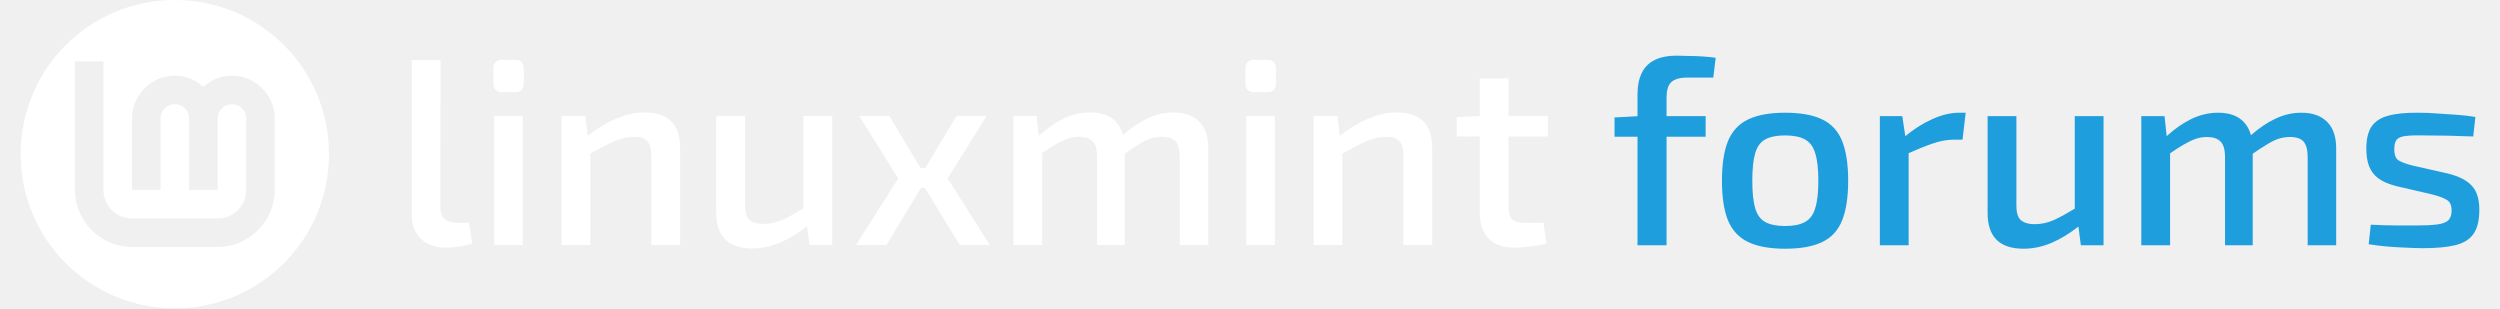
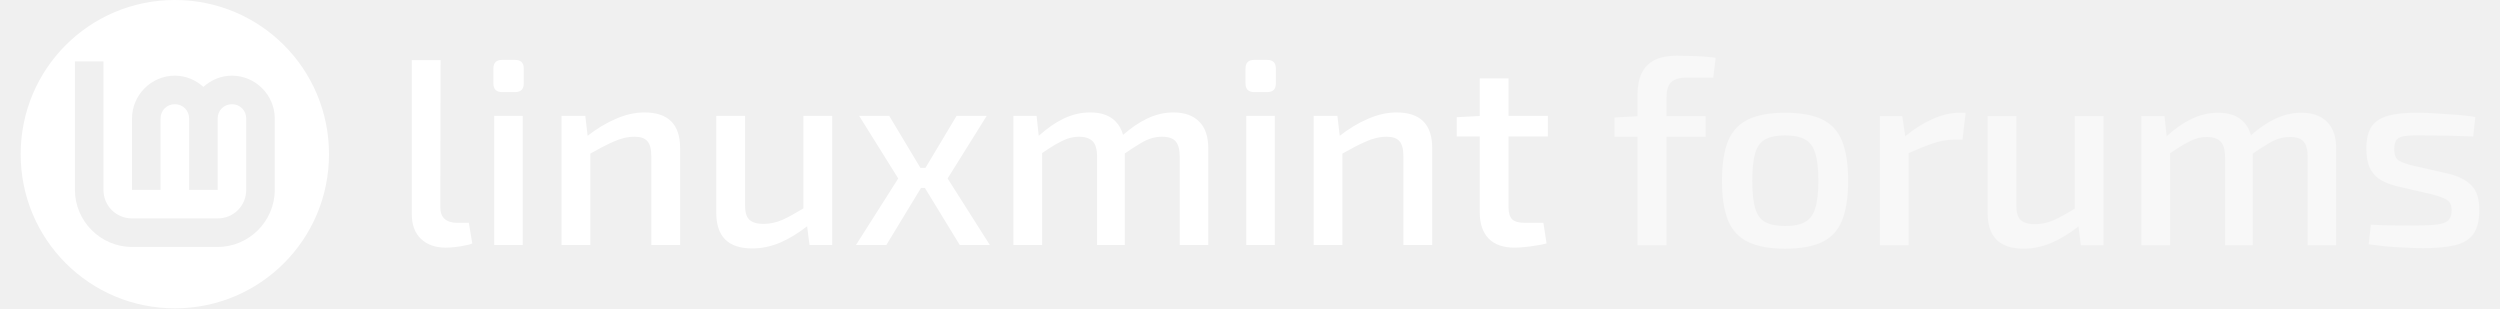
<svg xmlns="http://www.w3.org/2000/svg" width="300" height="37" viewBox="0 0 300 37" version="1.1" id="SVGRoot">
  <defs id="defs132" />
  <g id="layer1">
    <g id="g243" transform="matrix(0.74,0,0,0.74,1.740615,-0.7400001)" style="stroke-width:1.351">
      <path id="path3535" style="font-size:185px;font-family:'Exo 2';-inkscape-font-specification:'Exo 2, @wght=550';font-variation-settings:'wght' 550;display:inline;fill:#ffffff;fill-opacity:1;stroke:none;stroke-width:0" d="m 237.606,13.709 v 6.101 l -3.726,0.194 v 3.126 h 3.726 v 12.29 c 0,1.856 0.485,3.283 1.456,4.282 0.971,0.971 2.37,1.456 4.197,1.456 0.4,0 0.914,-0.029 1.542,-0.086 0.628,-0.057 1.27,-0.143 1.927,-0.257 0.657,-0.086 1.228,-0.2 1.713,-0.343 l -0.514,-3.34 h -2.998 c -0.971,0 -1.656,-0.185 -2.056,-0.557 -0.4,-0.4 -0.6,-1.056 -0.6,-1.97 v -11.477 h 6.381 V 19.791 h -6.381 v -6.081 z m -13.49,5.524 c -1.542,0 -3.112,0.357 -4.711,1.071 -1.514,0.649 -3.015,1.557 -4.503,2.718 l -0.378,-3.232 h -3.854 v 20.941 h 4.668 V 25.905 c 1.423,-0.809 2.672,-1.455 3.726,-1.917 1.171,-0.542 2.327,-0.814 3.469,-0.814 0.971,0 1.656,0.243 2.056,0.728 0.428,0.457 0.642,1.299 0.642,2.526 v 14.303 h 4.668 V 25.015 c 0,-3.854 -1.927,-5.781 -5.781,-5.781 z m -19.742,0.557 v 20.941 h -4.625 V 19.791 Z m -1.242,-9.079 q 1.413,0 1.413,1.413 v 2.398 q 0,1.413 -1.413,1.413 h -2.098 q -1.413,0 -1.413,-1.413 v -2.398 q 0,-1.413 1.413,-1.413 z m -28.692,8.522 c -1.513,0 -2.969,0.343 -4.368,1.028 -1.289,0.618 -2.616,1.542 -3.981,2.766 l -0.345,-3.237 h -3.768 v 20.941 h 4.668 V 25.816 c 0.834,-0.573 1.567,-1.045 2.184,-1.401 0.742,-0.428 1.399,-0.742 1.97,-0.942 0.6,-0.2 1.213,-0.3 1.841,-0.3 0.971,0 1.699,0.243 2.184,0.728 0.485,0.485 0.728,1.327 0.728,2.526 v 14.303 h 4.496 V 25.882 c 0.833,-0.57 1.578,-1.059 2.184,-1.423 0.714,-0.457 1.37,-0.785 1.97,-0.985 0.6,-0.2 1.228,-0.3 1.884,-0.3 1.056,0 1.798,0.257 2.227,0.771 0.428,0.514 0.642,1.342 0.642,2.484 v 14.303 h 4.625 V 25.015 c 0,-1.884 -0.486,-3.312 -1.456,-4.282 -0.971,-0.999 -2.369,-1.499 -4.197,-1.499 -1.485,0 -2.926,0.343 -4.325,1.028 -1.233,0.591 -2.512,1.461 -3.838,2.606 -0.246,-0.886 -0.65,-1.612 -1.216,-2.178 -0.942,-0.971 -2.312,-1.456 -4.111,-1.456 z m -37.471,0.557 6.338,10.149 -6.852,10.792 h 4.925 l 5.616,-9.25 h 0.637 l 5.652,9.25 h 4.882 l -6.852,-10.792 6.338,-10.149 h -4.882 l -5.055,8.436 h -0.811 L 141.851,19.791 Z m -23.168,0 v 15.716 c 0,3.854 1.941,5.781 5.824,5.781 1.57,0 3.112,-0.329 4.625,-0.985 1.39,-0.603 2.817,-1.475 4.28,-2.609 l 0.388,3.037 h 3.683 V 19.791 h -4.668 v 15.001 c -1.288,0.784 -2.408,1.401 -3.34,1.829 -1.028,0.457 -2.07,0.685 -3.126,0.685 -1.085,0 -1.87,-0.243 -2.356,-0.728 -0.457,-0.485 -0.671,-1.299 -0.642,-2.441 V 19.791 Z m -11.648,-0.557 c -1.542,0 -3.112,0.357 -4.711,1.071 -1.514,0.649 -3.015,1.557 -4.503,2.718 L 92.561,19.791 h -3.854 v 20.941 h 4.668 V 25.905 c 1.424,-0.809 2.672,-1.455 3.726,-1.918 1.171,-0.542 2.327,-0.814 3.469,-0.814 0.971,0 1.656,0.243 2.056,0.728 0.428,0.457 0.642,1.299 0.642,2.526 v 14.303 h 4.668 V 25.015 c 0,-3.854 -1.927,-5.781 -5.781,-5.781 z m -19.742,0.557 v 20.941 h -4.625 V 19.791 Z m -1.242,-9.079 q 1.413,0 1.413,1.413 v 2.398 q 0,1.413 -1.413,1.413 h -2.098 q -1.413,0 -1.413,-1.413 v -2.398 q 0,-1.413 1.413,-1.413 z m -12.076,0.043 -0.043,23.853 q 0,1.242 0.685,1.884 0.728,0.642 2.056,0.642 h 1.884 l 0.557,3.34 q -0.428,0.214 -1.242,0.343 -0.771,0.171 -1.627,0.257 -0.856,0.086 -1.413,0.086 -2.527,0 -4.025,-1.413 -1.499,-1.413 -1.499,-4.025 V 10.755 Z" />
      <path id="path3537" style="color:#000000;fill:#ffffff;fill-opacity:1;stroke:none;stroke-width:0;stroke-dasharray:none" d="M 26,1 C 12.165,1 1,12.165 1,26 1,39.835 12.165,51 26,51 39.835,51 51,39.835 51,26 51,12.165 39.835,1 26,1 Z M 9.796,10.954 h 4.63 v 20.833 c 0,2.584 2.045,4.63 4.63,4.63 h 13.889 c 2.584,0 4.63,-2.045 4.63,-4.63 V 20.213 c 0,-1.306 -1.009,-2.315 -2.315,-2.315 -1.306,0 -2.315,1.009 -2.315,2.315 V 31.787 H 28.315 V 20.213 c 0,-1.306 -1.009,-2.315 -2.315,-2.315 -1.306,0 -2.315,1.009 -2.315,2.315 v 11.574 h -4.63 V 20.213 c 0,-3.808 3.137,-6.944 6.944,-6.944 1.779,0 3.395,0.703 4.63,1.821 1.235,-1.118 2.851,-1.821 4.63,-1.821 3.808,0 6.944,3.137 6.944,6.944 v 11.574 c 0,5.086 -4.173,9.259 -9.259,9.259 H 19.056 c -5.086,0 -9.259,-4.173 -9.259,-9.259 z" />
-       <path id="path3729" style="font-size:185px;font-family:'Exo 2';-inkscape-font-specification:'Exo 2,  @wght=550';font-variation-settings:'wght' 550;fill:#1f9ede;fill-opacity:1;stroke:none;stroke-width:0" d="m 389.851,19.278 q 1.456,0 3.083,0.128 1.627,0.086 3.212,0.214 1.627,0.128 2.912,0.343 l -0.343,3.169 q -2.013,-0.086 -4.068,-0.128 -2.013,-0.043 -3.983,-0.043 -1.799,-0.043 -2.826,0.086 -1.028,0.086 -1.499,0.557 -0.428,0.471 -0.428,1.584 0,1.413 0.728,1.841 0.728,0.428 2.227,0.814 l 5.867,1.328 q 2.527,0.642 3.726,1.927 1.242,1.285 1.242,3.94 0,2.612 -0.985,3.94 -0.942,1.328 -2.998,1.799 -2.013,0.471 -5.182,0.471 -1.199,0 -3.597,-0.128 -2.355,-0.086 -5.182,-0.514 l 0.343,-3.169 q 0.942,0.043 2.098,0.086 1.156,0.043 2.484,0.043 1.328,0 2.698,0 2.27,0 3.512,-0.171 1.285,-0.171 1.799,-0.685 0.514,-0.557 0.514,-1.584 0,-1.328 -0.856,-1.756 -0.814,-0.471 -2.355,-0.856 l -5.738,-1.328 q -1.841,-0.471 -2.912,-1.242 -1.028,-0.771 -1.499,-1.927 -0.471,-1.199 -0.471,-2.912 0,-2.312 0.856,-3.597 0.899,-1.285 2.741,-1.756 1.884,-0.514 4.882,-0.471 z m -32.503,2.19e-4 c -1.513,0 -2.969,0.342 -4.368,1.028 -1.289,0.618 -2.616,1.542 -3.981,2.766 l -0.345,-3.237 h -3.769 v 20.941 h 4.668 V 25.866 c 0.826,-0.567 1.572,-1.053 2.184,-1.407 0.742,-0.428 1.399,-0.742 1.97,-0.942 0.6,-0.2 1.213,-0.3 1.841,-0.3 0.971,0 1.698,0.243 2.184,0.728 0.485,0.485 0.728,1.327 0.728,2.526 v 14.303 h 4.496 v -14.85 c 0.833,-0.57 1.578,-1.059 2.184,-1.423 0.714,-0.457 1.37,-0.785 1.97,-0.985 0.6,-0.2 1.228,-0.3 1.884,-0.3 1.056,0 1.798,0.257 2.227,0.771 0.428,0.514 0.642,1.341 0.642,2.483 v 14.303 h 4.625 V 25.059 c 0,-1.884 -0.486,-3.312 -1.456,-4.282 -0.971,-0.999 -2.369,-1.499 -4.197,-1.499 -1.485,0 -2.926,0.342 -4.325,1.028 -1.234,0.591 -2.515,1.463 -3.841,2.61 -0.246,-0.886 -0.646,-1.616 -1.212,-2.182 -0.942,-0.971 -2.312,-1.456 -4.111,-1.456 z m -37.385,0.557 v 15.716 c 0,3.854 1.941,5.781 5.824,5.781 1.57,-2e-6 3.112,-0.328 4.625,-0.985 1.39,-0.603 2.817,-1.475 4.28,-2.609 l 0.388,3.037 h 3.683 V 19.835 h -4.668 V 34.836 c -1.288,0.784 -2.408,1.401 -3.34,1.829 -1.028,0.457 -2.07,0.685 -3.126,0.685 -1.085,0 -1.87,-0.243 -2.355,-0.728 -0.457,-0.485 -0.671,-1.299 -0.642,-2.441 V 19.835 Z m -4.582,-0.557 c -1.427,0 -2.912,0.357 -4.454,1.071 -1.45,0.645 -2.888,1.558 -4.313,2.733 l -0.484,-3.247 h -3.64 v 20.941 h 4.668 V 25.837 c 1.503,-0.665 2.795,-1.187 3.854,-1.548 1.199,-0.428 2.37,-0.642 3.512,-0.642 h 1.37 l 0.514,-4.368 z m -28.264,-2.19e-4 q 3.769,0 5.995,1.071 2.27,1.071 3.255,3.512 0.985,2.441 0.985,6.466 0,3.983 -0.985,6.424 -0.985,2.441 -3.255,3.512 -2.227,1.071 -5.995,1.071 -3.683,0 -5.953,-1.071 -2.27,-1.071 -3.297,-3.512 -0.985,-2.441 -0.985,-6.424 0,-4.025 0.985,-6.466 1.028,-2.441 3.297,-3.512 2.27,-1.071 5.953,-1.071 z m 0,3.683 q -2.013,0 -3.212,0.642 -1.156,0.642 -1.627,2.227 -0.471,1.584 -0.471,4.497 0,2.869 0.471,4.454 0.471,1.584 1.627,2.227 1.199,0.642 3.212,0.642 2.056,0 3.212,-0.642 1.199,-0.642 1.67,-2.227 0.514,-1.584 0.514,-4.454 0,-2.912 -0.514,-4.497 -0.471,-1.584 -1.67,-2.227 -1.156,-0.642 -3.212,-0.642 z M 269.612,10.028 c -1.57,0 -2.826,0.257 -3.768,0.771 -0.914,0.485 -1.585,1.199 -2.013,2.141 -0.428,0.914 -0.642,2.027 -0.642,3.34 v 3.566 l -3.725,0.202 v 3.126 h 3.725 v 17.601 h 4.711 V 23.175 h 6.338 v -3.34 h -6.338 v -2.998 c 0,-1.171 0.243,-1.998 0.728,-2.483 0.514,-0.514 1.399,-0.771 2.655,-0.771 h 4.197 l 0.386,-3.212 c -0.571,-0.086 -1.256,-0.157 -2.056,-0.214 -0.799,-0.057 -1.585,-0.085 -2.356,-0.085 -0.742,-0.029 -1.356,-0.043 -1.841,-0.043 z" />
+       <path id="path3729" style="font-size:185px;font-family:'Exo 2';-inkscape-font-specification:'Exo 2,  @wght=550';font-variation-settings:'wght' 550;fill:#ffffff;fill-opacity:0.5;stroke:none;stroke-width:0" d="m 389.851,19.278 q 1.456,0 3.083,0.128 1.627,0.086 3.212,0.214 1.627,0.128 2.912,0.343 l -0.343,3.169 q -2.013,-0.086 -4.068,-0.128 -2.013,-0.043 -3.983,-0.043 -1.799,-0.043 -2.826,0.086 -1.028,0.086 -1.499,0.557 -0.428,0.471 -0.428,1.584 0,1.413 0.728,1.841 0.728,0.428 2.227,0.814 l 5.867,1.328 q 2.527,0.642 3.726,1.927 1.242,1.285 1.242,3.94 0,2.612 -0.985,3.94 -0.942,1.328 -2.998,1.799 -2.013,0.471 -5.182,0.471 -1.199,0 -3.597,-0.128 -2.355,-0.086 -5.182,-0.514 l 0.343,-3.169 q 0.942,0.043 2.098,0.086 1.156,0.043 2.484,0.043 1.328,0 2.698,0 2.27,0 3.512,-0.171 1.285,-0.171 1.799,-0.685 0.514,-0.557 0.514,-1.584 0,-1.328 -0.856,-1.756 -0.814,-0.471 -2.355,-0.856 l -5.738,-1.328 q -1.841,-0.471 -2.912,-1.242 -1.028,-0.771 -1.499,-1.927 -0.471,-1.199 -0.471,-2.912 0,-2.312 0.856,-3.597 0.899,-1.285 2.741,-1.756 1.884,-0.514 4.882,-0.471 z m -32.503,2.19e-4 c -1.513,0 -2.969,0.342 -4.368,1.028 -1.289,0.618 -2.616,1.542 -3.981,2.766 l -0.345,-3.237 h -3.769 v 20.941 h 4.668 V 25.866 c 0.826,-0.567 1.572,-1.053 2.184,-1.407 0.742,-0.428 1.399,-0.742 1.97,-0.942 0.6,-0.2 1.213,-0.3 1.841,-0.3 0.971,0 1.698,0.243 2.184,0.728 0.485,0.485 0.728,1.327 0.728,2.526 v 14.303 h 4.496 v -14.85 c 0.833,-0.57 1.578,-1.059 2.184,-1.423 0.714,-0.457 1.37,-0.785 1.97,-0.985 0.6,-0.2 1.228,-0.3 1.884,-0.3 1.056,0 1.798,0.257 2.227,0.771 0.428,0.514 0.642,1.341 0.642,2.483 v 14.303 h 4.625 V 25.059 c 0,-1.884 -0.486,-3.312 -1.456,-4.282 -0.971,-0.999 -2.369,-1.499 -4.197,-1.499 -1.485,0 -2.926,0.342 -4.325,1.028 -1.234,0.591 -2.515,1.463 -3.841,2.61 -0.246,-0.886 -0.646,-1.616 -1.212,-2.182 -0.942,-0.971 -2.312,-1.456 -4.111,-1.456 z m -37.385,0.557 v 15.716 c 0,3.854 1.941,5.781 5.824,5.781 1.57,-2e-6 3.112,-0.328 4.625,-0.985 1.39,-0.603 2.817,-1.475 4.28,-2.609 l 0.388,3.037 h 3.683 V 19.835 h -4.668 V 34.836 c -1.288,0.784 -2.408,1.401 -3.34,1.829 -1.028,0.457 -2.07,0.685 -3.126,0.685 -1.085,0 -1.87,-0.243 -2.355,-0.728 -0.457,-0.485 -0.671,-1.299 -0.642,-2.441 V 19.835 Z m -4.582,-0.557 c -1.427,0 -2.912,0.357 -4.454,1.071 -1.45,0.645 -2.888,1.558 -4.313,2.733 l -0.484,-3.247 h -3.64 v 20.941 h 4.668 V 25.837 c 1.503,-0.665 2.795,-1.187 3.854,-1.548 1.199,-0.428 2.37,-0.642 3.512,-0.642 h 1.37 l 0.514,-4.368 z m -28.264,-2.19e-4 q 3.769,0 5.995,1.071 2.27,1.071 3.255,3.512 0.985,2.441 0.985,6.466 0,3.983 -0.985,6.424 -0.985,2.441 -3.255,3.512 -2.227,1.071 -5.995,1.071 -3.683,0 -5.953,-1.071 -2.27,-1.071 -3.297,-3.512 -0.985,-2.441 -0.985,-6.424 0,-4.025 0.985,-6.466 1.028,-2.441 3.297,-3.512 2.27,-1.071 5.953,-1.071 z m 0,3.683 q -2.013,0 -3.212,0.642 -1.156,0.642 -1.627,2.227 -0.471,1.584 -0.471,4.497 0,2.869 0.471,4.454 0.471,1.584 1.627,2.227 1.199,0.642 3.212,0.642 2.056,0 3.212,-0.642 1.199,-0.642 1.67,-2.227 0.514,-1.584 0.514,-4.454 0,-2.912 -0.514,-4.497 -0.471,-1.584 -1.67,-2.227 -1.156,-0.642 -3.212,-0.642 z M 269.612,10.028 c -1.57,0 -2.826,0.257 -3.768,0.771 -0.914,0.485 -1.585,1.199 -2.013,2.141 -0.428,0.914 -0.642,2.027 -0.642,3.34 v 3.566 l -3.725,0.202 v 3.126 h 3.725 v 17.601 h 4.711 V 23.175 h 6.338 v -3.34 h -6.338 v -2.998 c 0,-1.171 0.243,-1.998 0.728,-2.483 0.514,-0.514 1.399,-0.771 2.655,-0.771 h 4.197 l 0.386,-3.212 c -0.571,-0.086 -1.256,-0.157 -2.056,-0.214 -0.799,-0.057 -1.585,-0.085 -2.356,-0.085 -0.742,-0.029 -1.356,-0.043 -1.841,-0.043 z" />
    </g>
  </g>
</svg>
